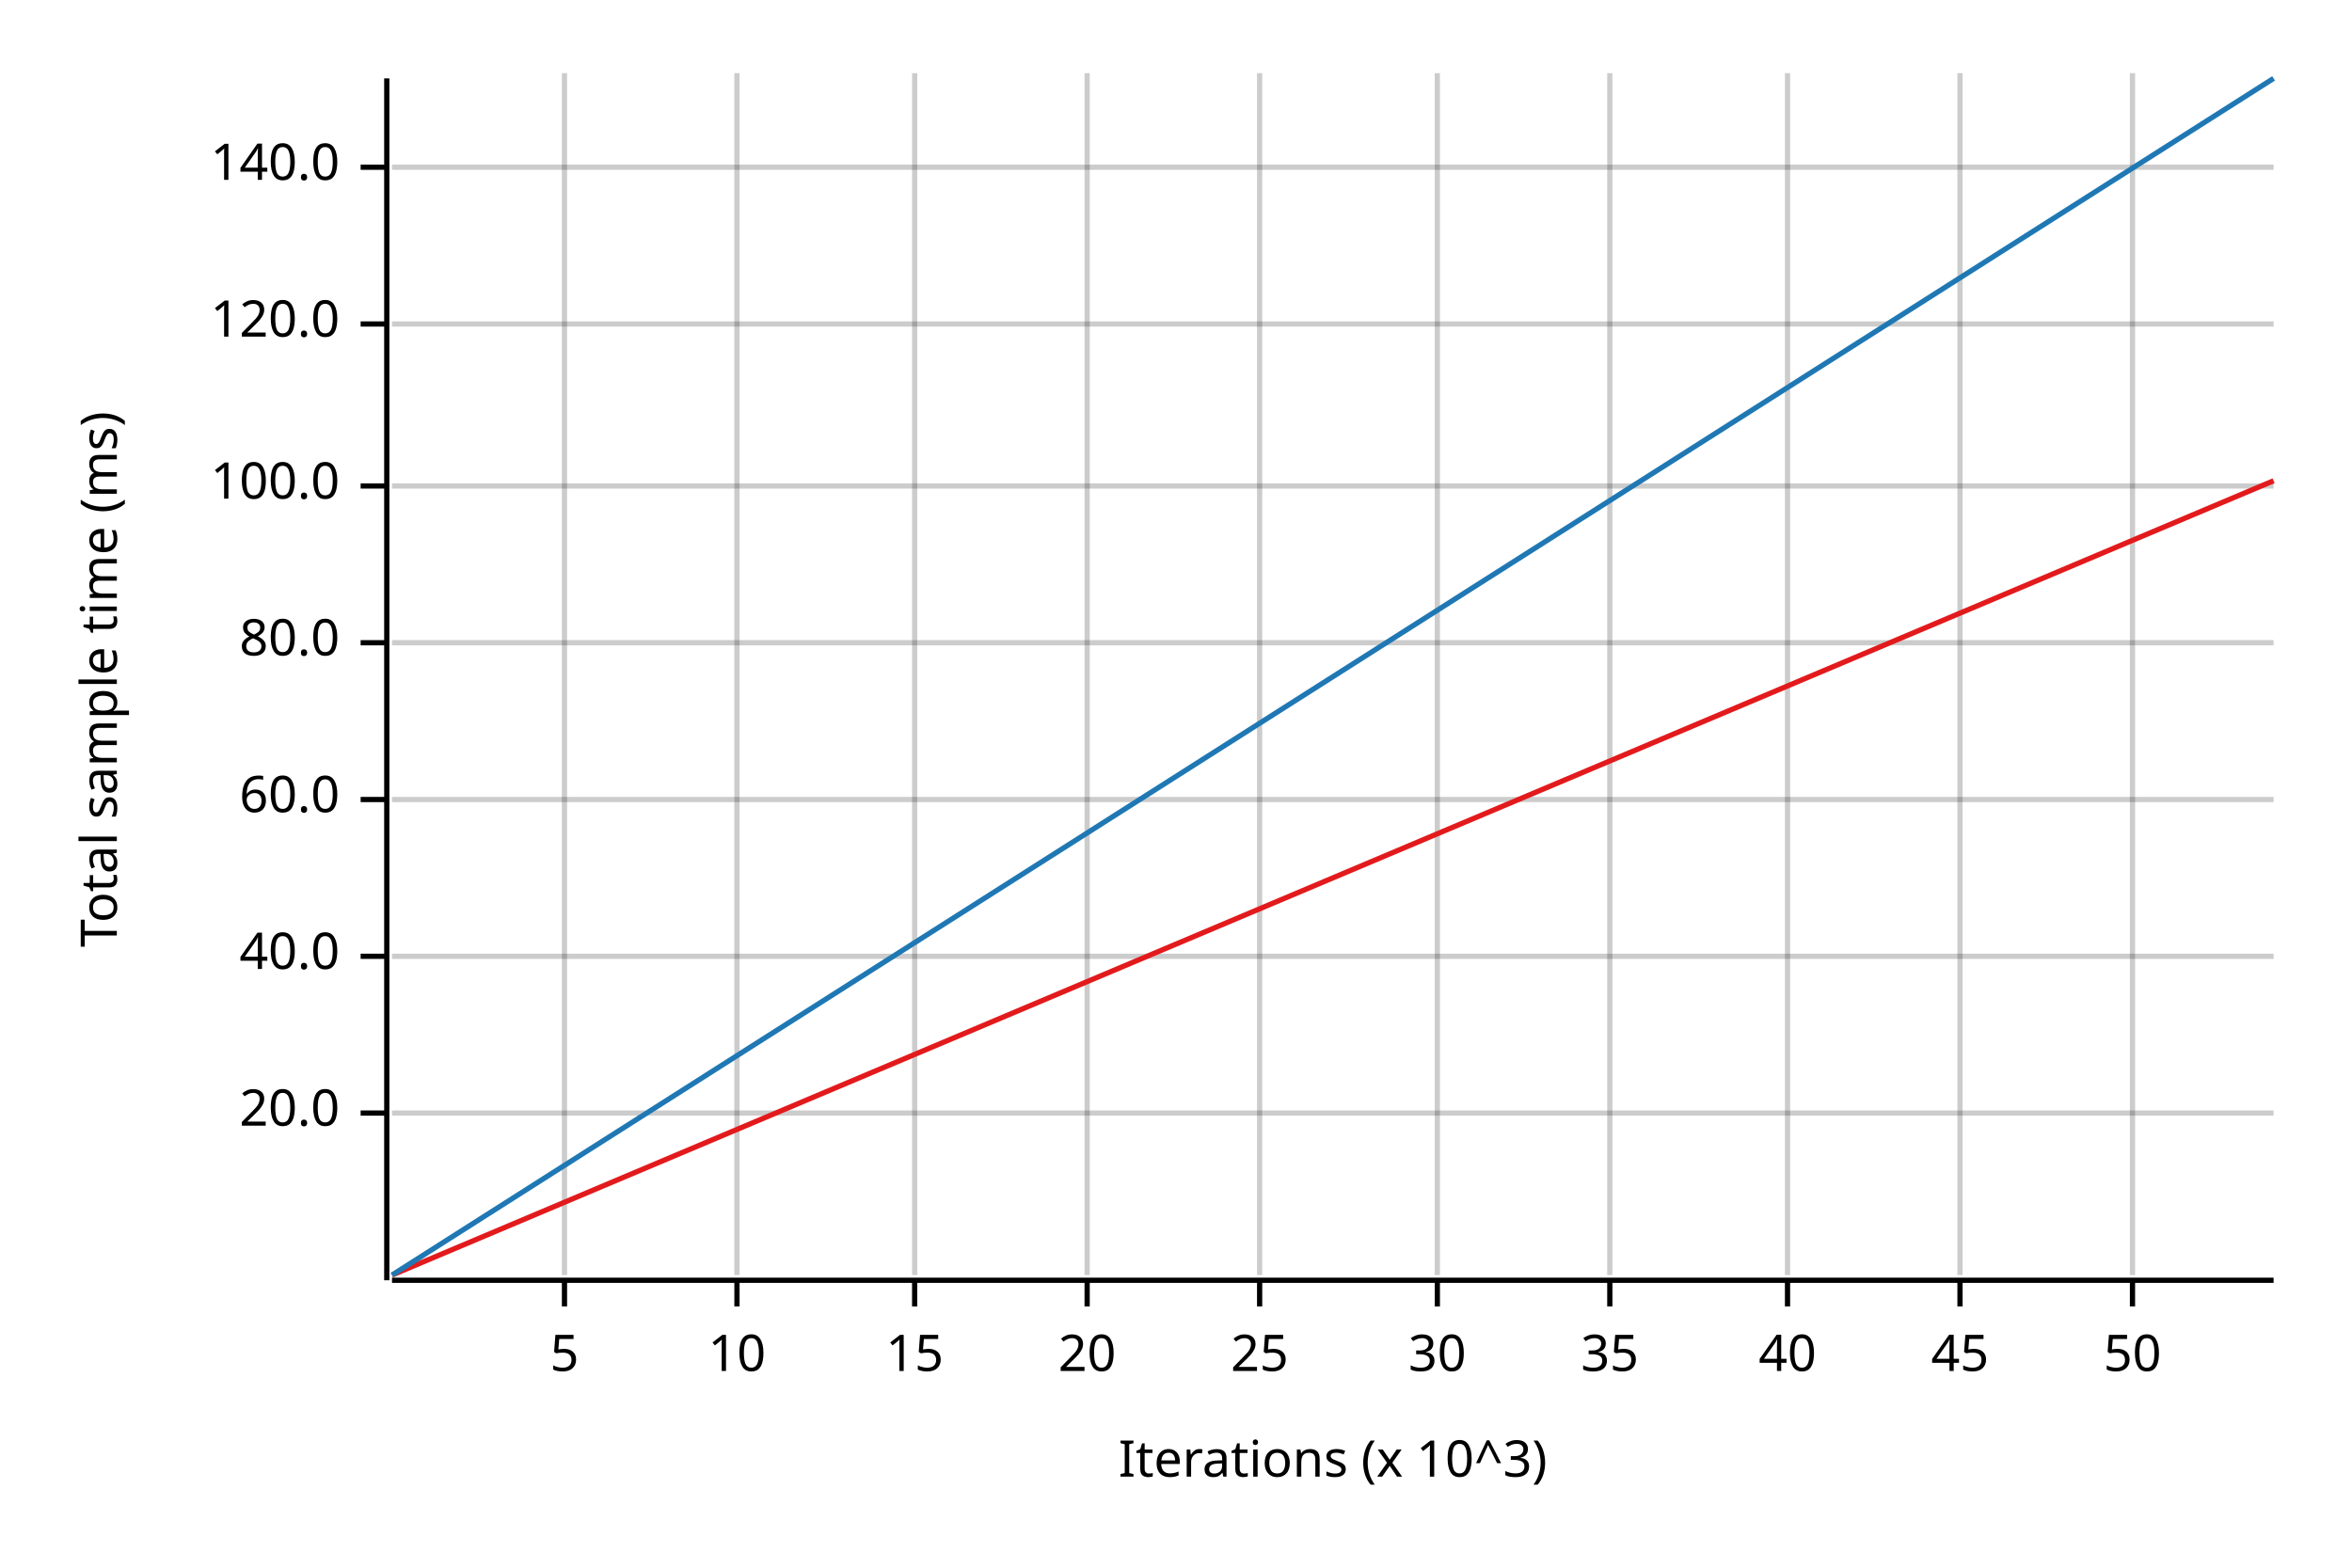
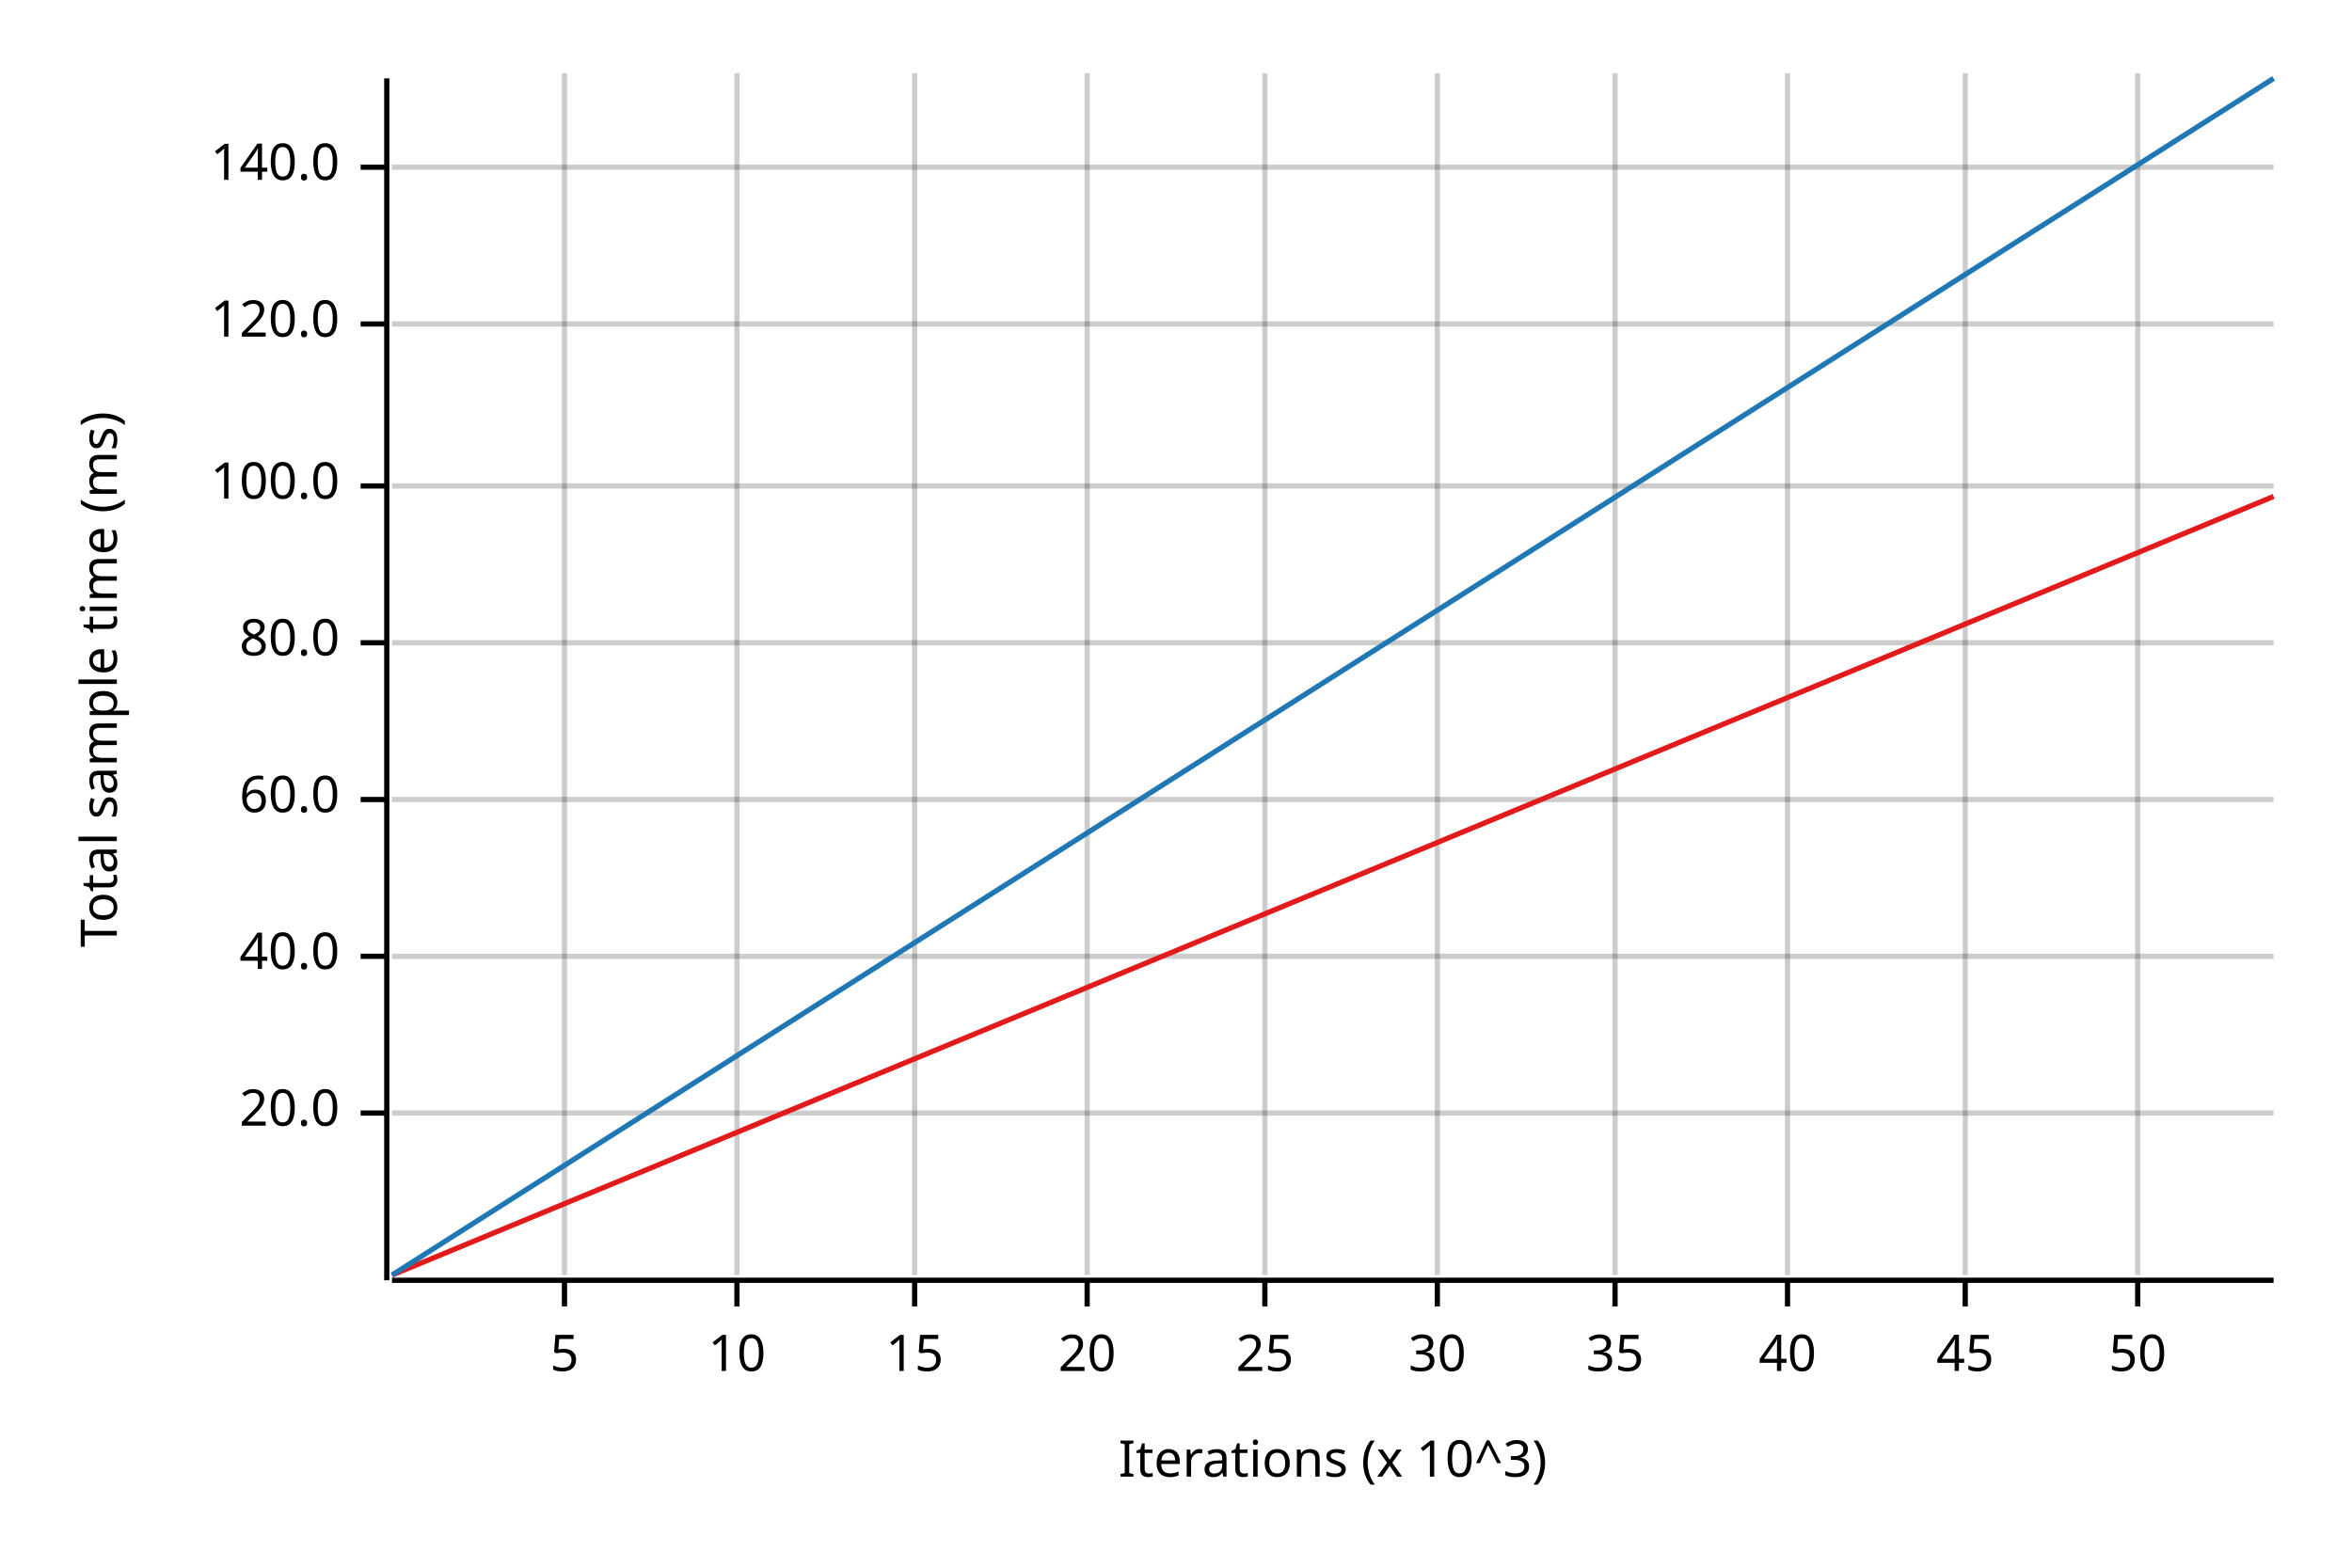
<svg xmlns="http://www.w3.org/2000/svg" width="450" height="300" viewBox="0 0 450 300">
  <text x="15" y="130" dy="0.76em" text-anchor="middle" font-family="sans-serif" font-size="9.677" opacity="1" fill="#000000" transform="rotate(270, 15, 130)">
Total sample time (ms)
</text>
  <text x="255" y="285" dy="-0.5ex" text-anchor="middle" font-family="sans-serif" font-size="9.677" opacity="1" fill="#000000">
Iterations (x 10^3)
</text>
  <line opacity="0.2" stroke="#000000" stroke-width="1" x1="108" y1="244" x2="108" y2="14" />
  <line opacity="0.2" stroke="#000000" stroke-width="1" x1="141" y1="244" x2="141" y2="14" />
  <line opacity="0.2" stroke="#000000" stroke-width="1" x1="175" y1="244" x2="175" y2="14" />
  <line opacity="0.2" stroke="#000000" stroke-width="1" x1="208" y1="244" x2="208" y2="14" />
-   <line opacity="0.2" stroke="#000000" stroke-width="1" x1="241" y1="244" x2="241" y2="14" />
+   <line opacity="0.2" stroke="#000000" stroke-width="1" x1="242" y1="244" x2="242" y2="14" />
  <line opacity="0.2" stroke="#000000" stroke-width="1" x1="275" y1="244" x2="275" y2="14" />
-   <line opacity="0.2" stroke="#000000" stroke-width="1" x1="308" y1="244" x2="308" y2="14" />
+   <line opacity="0.2" stroke="#000000" stroke-width="1" x1="309" y1="244" x2="309" y2="14" />
  <line opacity="0.2" stroke="#000000" stroke-width="1" x1="342" y1="244" x2="342" y2="14" />
-   <line opacity="0.2" stroke="#000000" stroke-width="1" x1="375" y1="244" x2="375" y2="14" />
-   <line opacity="0.2" stroke="#000000" stroke-width="1" x1="408" y1="244" x2="408" y2="14" />
+   <line opacity="0.2" stroke="#000000" stroke-width="1" x1="376" y1="244" x2="376" y2="14" />
+   <line opacity="0.2" stroke="#000000" stroke-width="1" x1="409" y1="244" x2="409" y2="14" />
  <line opacity="0.2" stroke="#000000" stroke-width="1" x1="75" y1="213" x2="435" y2="213" />
  <line opacity="0.2" stroke="#000000" stroke-width="1" x1="75" y1="183" x2="435" y2="183" />
  <line opacity="0.2" stroke="#000000" stroke-width="1" x1="75" y1="153" x2="435" y2="153" />
  <line opacity="0.2" stroke="#000000" stroke-width="1" x1="75" y1="123" x2="435" y2="123" />
  <line opacity="0.2" stroke="#000000" stroke-width="1" x1="75" y1="93" x2="435" y2="93" />
  <line opacity="0.2" stroke="#000000" stroke-width="1" x1="75" y1="62" x2="435" y2="62" />
  <line opacity="0.2" stroke="#000000" stroke-width="1" x1="75" y1="32" x2="435" y2="32" />
  <polyline fill="none" opacity="1" stroke="#000000" stroke-width="1" points="74,15 74,245 " />
  <text x="65" y="213" dy="0.5ex" text-anchor="end" font-family="sans-serif" font-size="9.677" opacity="1" fill="#000000">
20.0
</text>
  <polyline fill="none" opacity="1" stroke="#000000" stroke-width="1" points="69,213 74,213 " />
  <text x="65" y="183" dy="0.5ex" text-anchor="end" font-family="sans-serif" font-size="9.677" opacity="1" fill="#000000">
40.0
</text>
  <polyline fill="none" opacity="1" stroke="#000000" stroke-width="1" points="69,183 74,183 " />
  <text x="65" y="153" dy="0.5ex" text-anchor="end" font-family="sans-serif" font-size="9.677" opacity="1" fill="#000000">
60.0
</text>
  <polyline fill="none" opacity="1" stroke="#000000" stroke-width="1" points="69,153 74,153 " />
  <text x="65" y="123" dy="0.5ex" text-anchor="end" font-family="sans-serif" font-size="9.677" opacity="1" fill="#000000">
80.0
</text>
  <polyline fill="none" opacity="1" stroke="#000000" stroke-width="1" points="69,123 74,123 " />
  <text x="65" y="93" dy="0.5ex" text-anchor="end" font-family="sans-serif" font-size="9.677" opacity="1" fill="#000000">
100.0
</text>
  <polyline fill="none" opacity="1" stroke="#000000" stroke-width="1" points="69,93 74,93 " />
  <text x="65" y="62" dy="0.5ex" text-anchor="end" font-family="sans-serif" font-size="9.677" opacity="1" fill="#000000">
120.0
</text>
  <polyline fill="none" opacity="1" stroke="#000000" stroke-width="1" points="69,62 74,62 " />
  <text x="65" y="32" dy="0.5ex" text-anchor="end" font-family="sans-serif" font-size="9.677" opacity="1" fill="#000000">
140.0
</text>
  <polyline fill="none" opacity="1" stroke="#000000" stroke-width="1" points="69,32 74,32 " />
  <polyline fill="none" opacity="1" stroke="#000000" stroke-width="1" points="75,245 435,245 " />
  <text x="108" y="255" dy="0.76em" text-anchor="middle" font-family="sans-serif" font-size="9.677" opacity="1" fill="#000000">
5
</text>
  <polyline fill="none" opacity="1" stroke="#000000" stroke-width="1" points="108,245 108,250 " />
  <text x="141" y="255" dy="0.76em" text-anchor="middle" font-family="sans-serif" font-size="9.677" opacity="1" fill="#000000">
10
</text>
  <polyline fill="none" opacity="1" stroke="#000000" stroke-width="1" points="141,245 141,250 " />
  <text x="175" y="255" dy="0.76em" text-anchor="middle" font-family="sans-serif" font-size="9.677" opacity="1" fill="#000000">
15
</text>
  <polyline fill="none" opacity="1" stroke="#000000" stroke-width="1" points="175,245 175,250 " />
  <text x="208" y="255" dy="0.76em" text-anchor="middle" font-family="sans-serif" font-size="9.677" opacity="1" fill="#000000">
20
</text>
  <polyline fill="none" opacity="1" stroke="#000000" stroke-width="1" points="208,245 208,250 " />
-   <text x="241" y="255" dy="0.76em" text-anchor="middle" font-family="sans-serif" font-size="9.677" opacity="1" fill="#000000">
+   <text x="242" y="255" dy="0.76em" text-anchor="middle" font-family="sans-serif" font-size="9.677" opacity="1" fill="#000000">
25
</text>
-   <polyline fill="none" opacity="1" stroke="#000000" stroke-width="1" points="241,245 241,250 " />
+   <polyline fill="none" opacity="1" stroke="#000000" stroke-width="1" points="242,245 242,250 " />
  <text x="275" y="255" dy="0.76em" text-anchor="middle" font-family="sans-serif" font-size="9.677" opacity="1" fill="#000000">
30
</text>
  <polyline fill="none" opacity="1" stroke="#000000" stroke-width="1" points="275,245 275,250 " />
-   <text x="308" y="255" dy="0.76em" text-anchor="middle" font-family="sans-serif" font-size="9.677" opacity="1" fill="#000000">
+   <text x="309" y="255" dy="0.76em" text-anchor="middle" font-family="sans-serif" font-size="9.677" opacity="1" fill="#000000">
35
</text>
-   <polyline fill="none" opacity="1" stroke="#000000" stroke-width="1" points="308,245 308,250 " />
+   <polyline fill="none" opacity="1" stroke="#000000" stroke-width="1" points="309,245 309,250 " />
  <text x="342" y="255" dy="0.76em" text-anchor="middle" font-family="sans-serif" font-size="9.677" opacity="1" fill="#000000">
40
</text>
  <polyline fill="none" opacity="1" stroke="#000000" stroke-width="1" points="342,245 342,250 " />
-   <text x="375" y="255" dy="0.76em" text-anchor="middle" font-family="sans-serif" font-size="9.677" opacity="1" fill="#000000">
+   <text x="376" y="255" dy="0.76em" text-anchor="middle" font-family="sans-serif" font-size="9.677" opacity="1" fill="#000000">
45
</text>
-   <polyline fill="none" opacity="1" stroke="#000000" stroke-width="1" points="375,245 375,250 " />
-   <text x="408" y="255" dy="0.76em" text-anchor="middle" font-family="sans-serif" font-size="9.677" opacity="1" fill="#000000">
+   <polyline fill="none" opacity="1" stroke="#000000" stroke-width="1" points="376,245 376,250 " />
+   <text x="409" y="255" dy="0.76em" text-anchor="middle" font-family="sans-serif" font-size="9.677" opacity="1" fill="#000000">
50
</text>
-   <polyline fill="none" opacity="1" stroke="#000000" stroke-width="1" points="408,245 408,250 " />
-   <polyline fill="none" opacity="1" stroke="#E31A1C" stroke-width="1" points="75,244 435,92 " />
-   <polygon opacity="0.25" fill="#E31A1C" points="75,244 435,92 435,92 " />
+   <polyline fill="none" opacity="1" stroke="#000000" stroke-width="1" points="409,245 409,250 " />
+   <polyline fill="none" opacity="1" stroke="#E31A1C" stroke-width="1" points="75,244 435,95 " />
+   <polygon opacity="0.25" fill="#E31A1C" points="75,244 435,95 435,95 " />
  <polyline fill="none" opacity="1" stroke="#1F78B4" stroke-width="1" points="75,244 435,15 " />
  <polygon opacity="0.25" fill="#1F78B4" points="75,244 435,15 435,15 " />
</svg>
